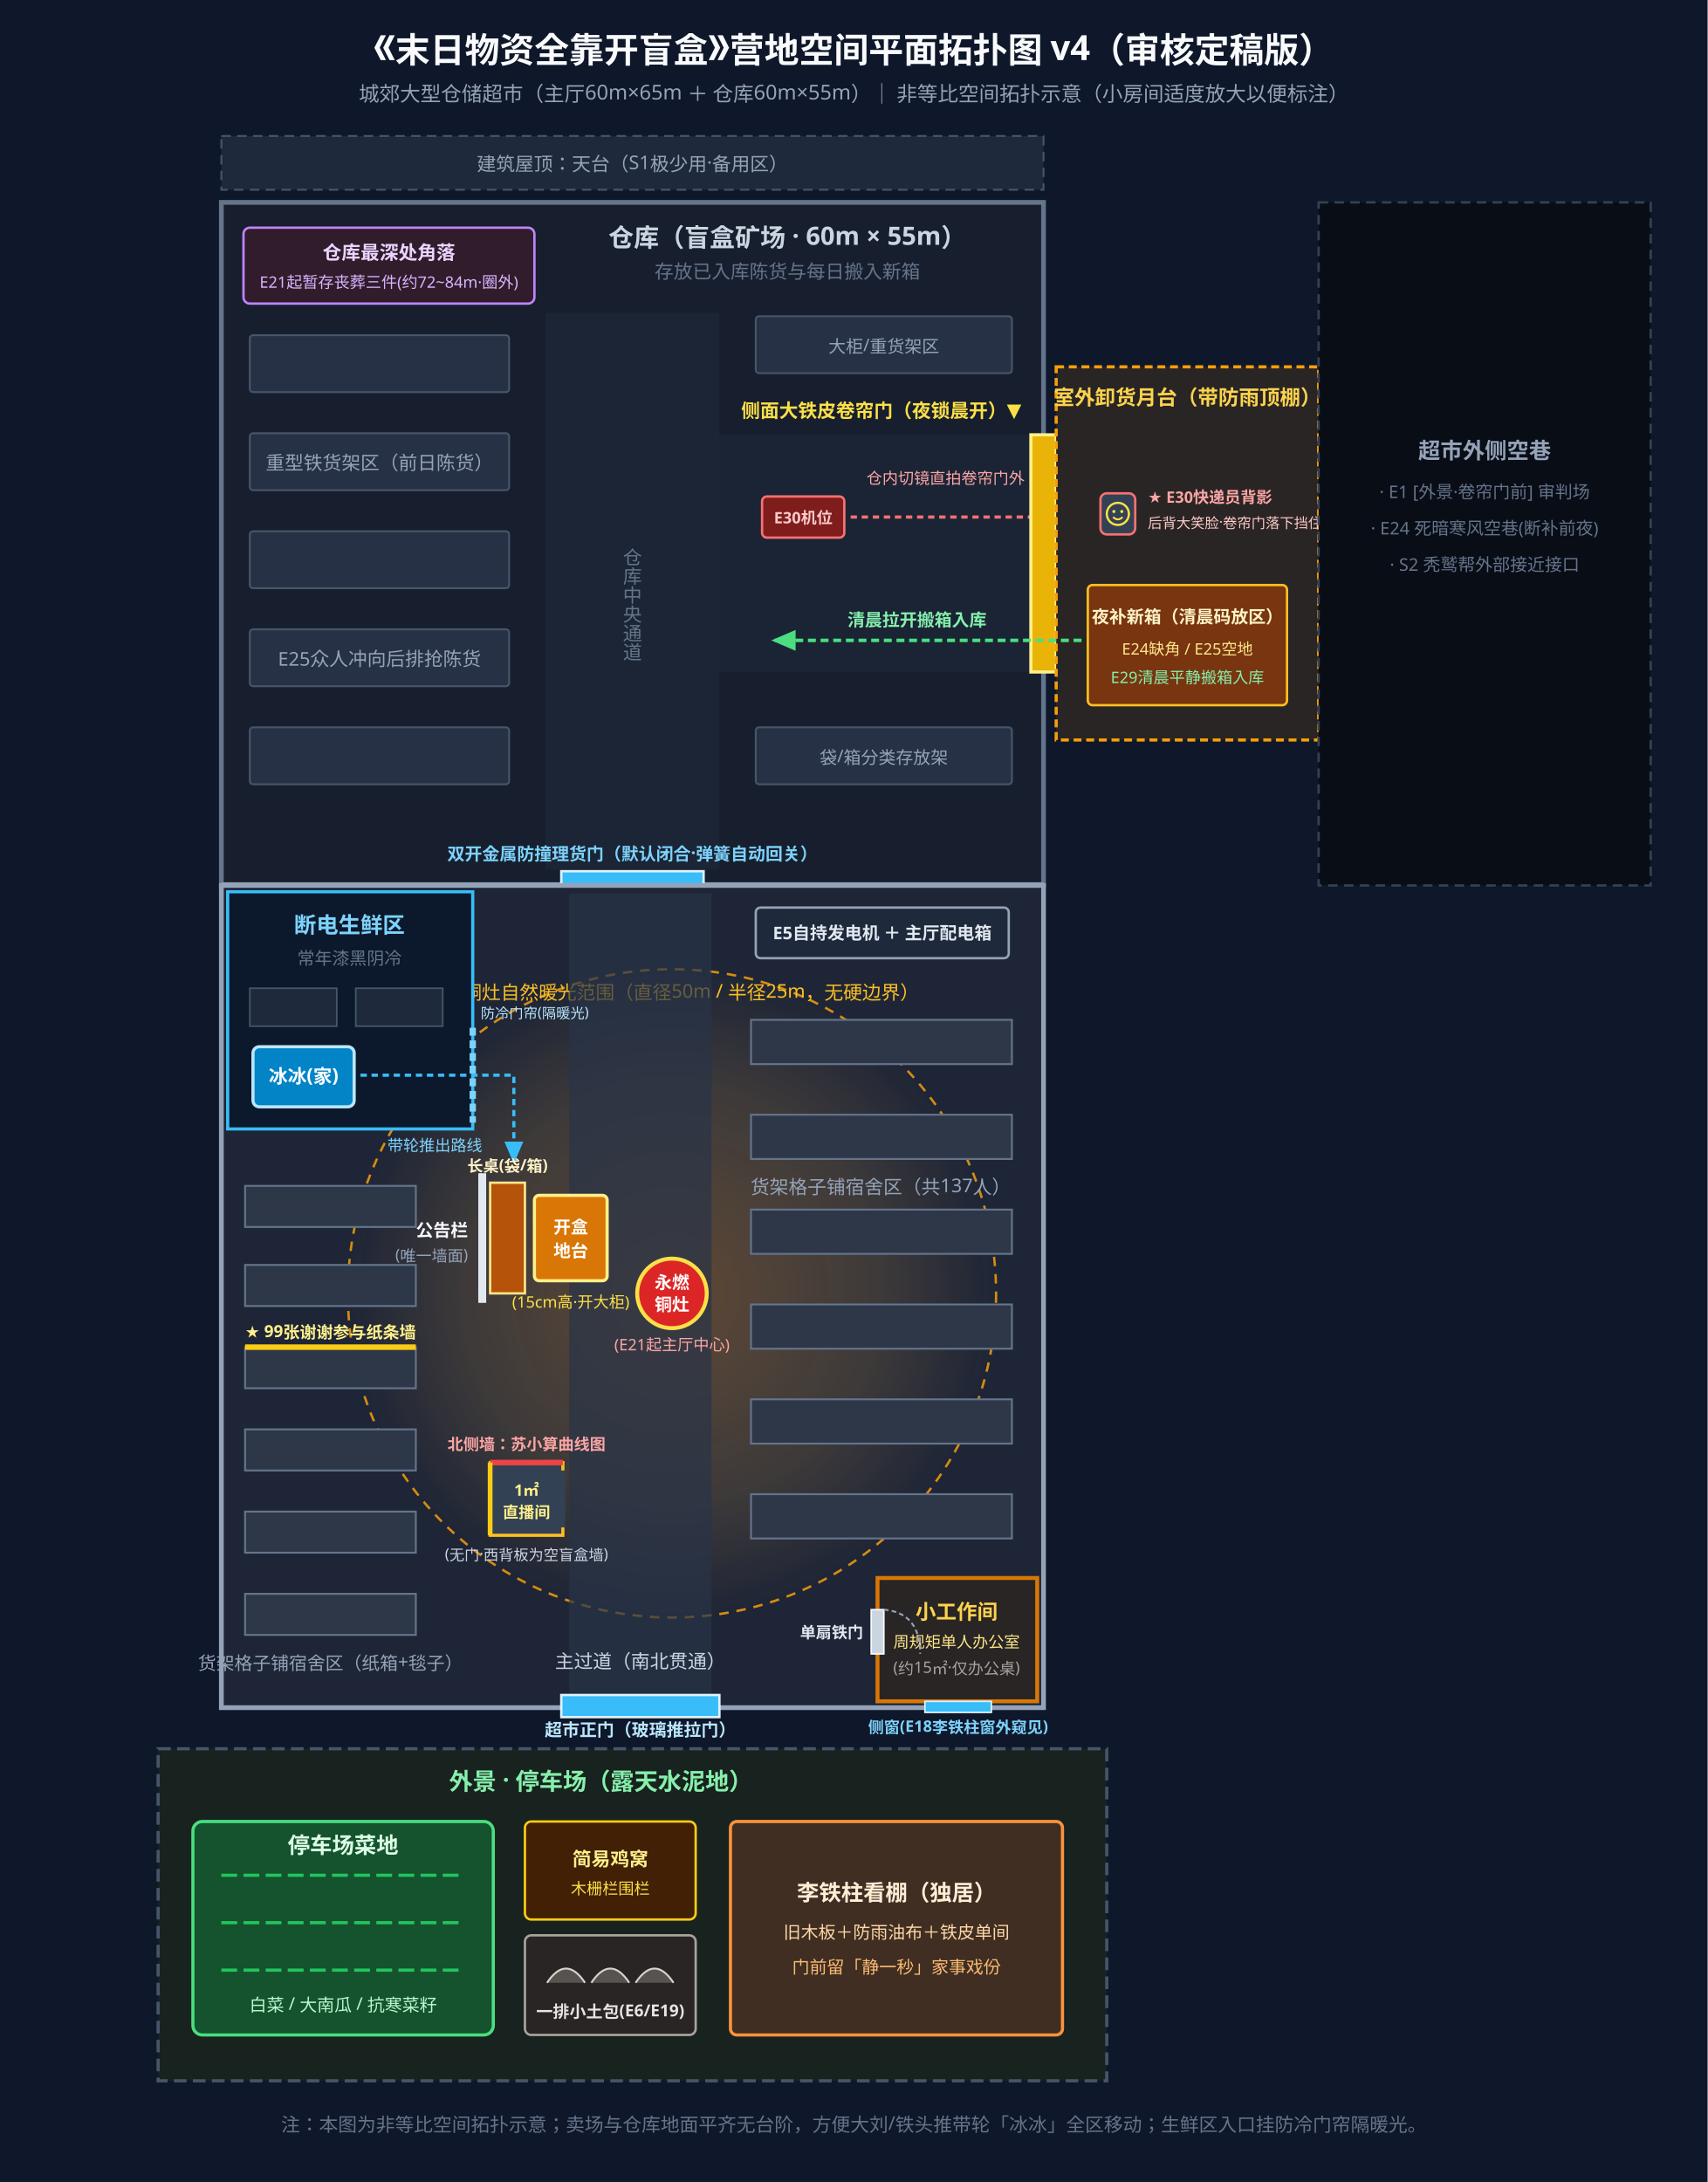
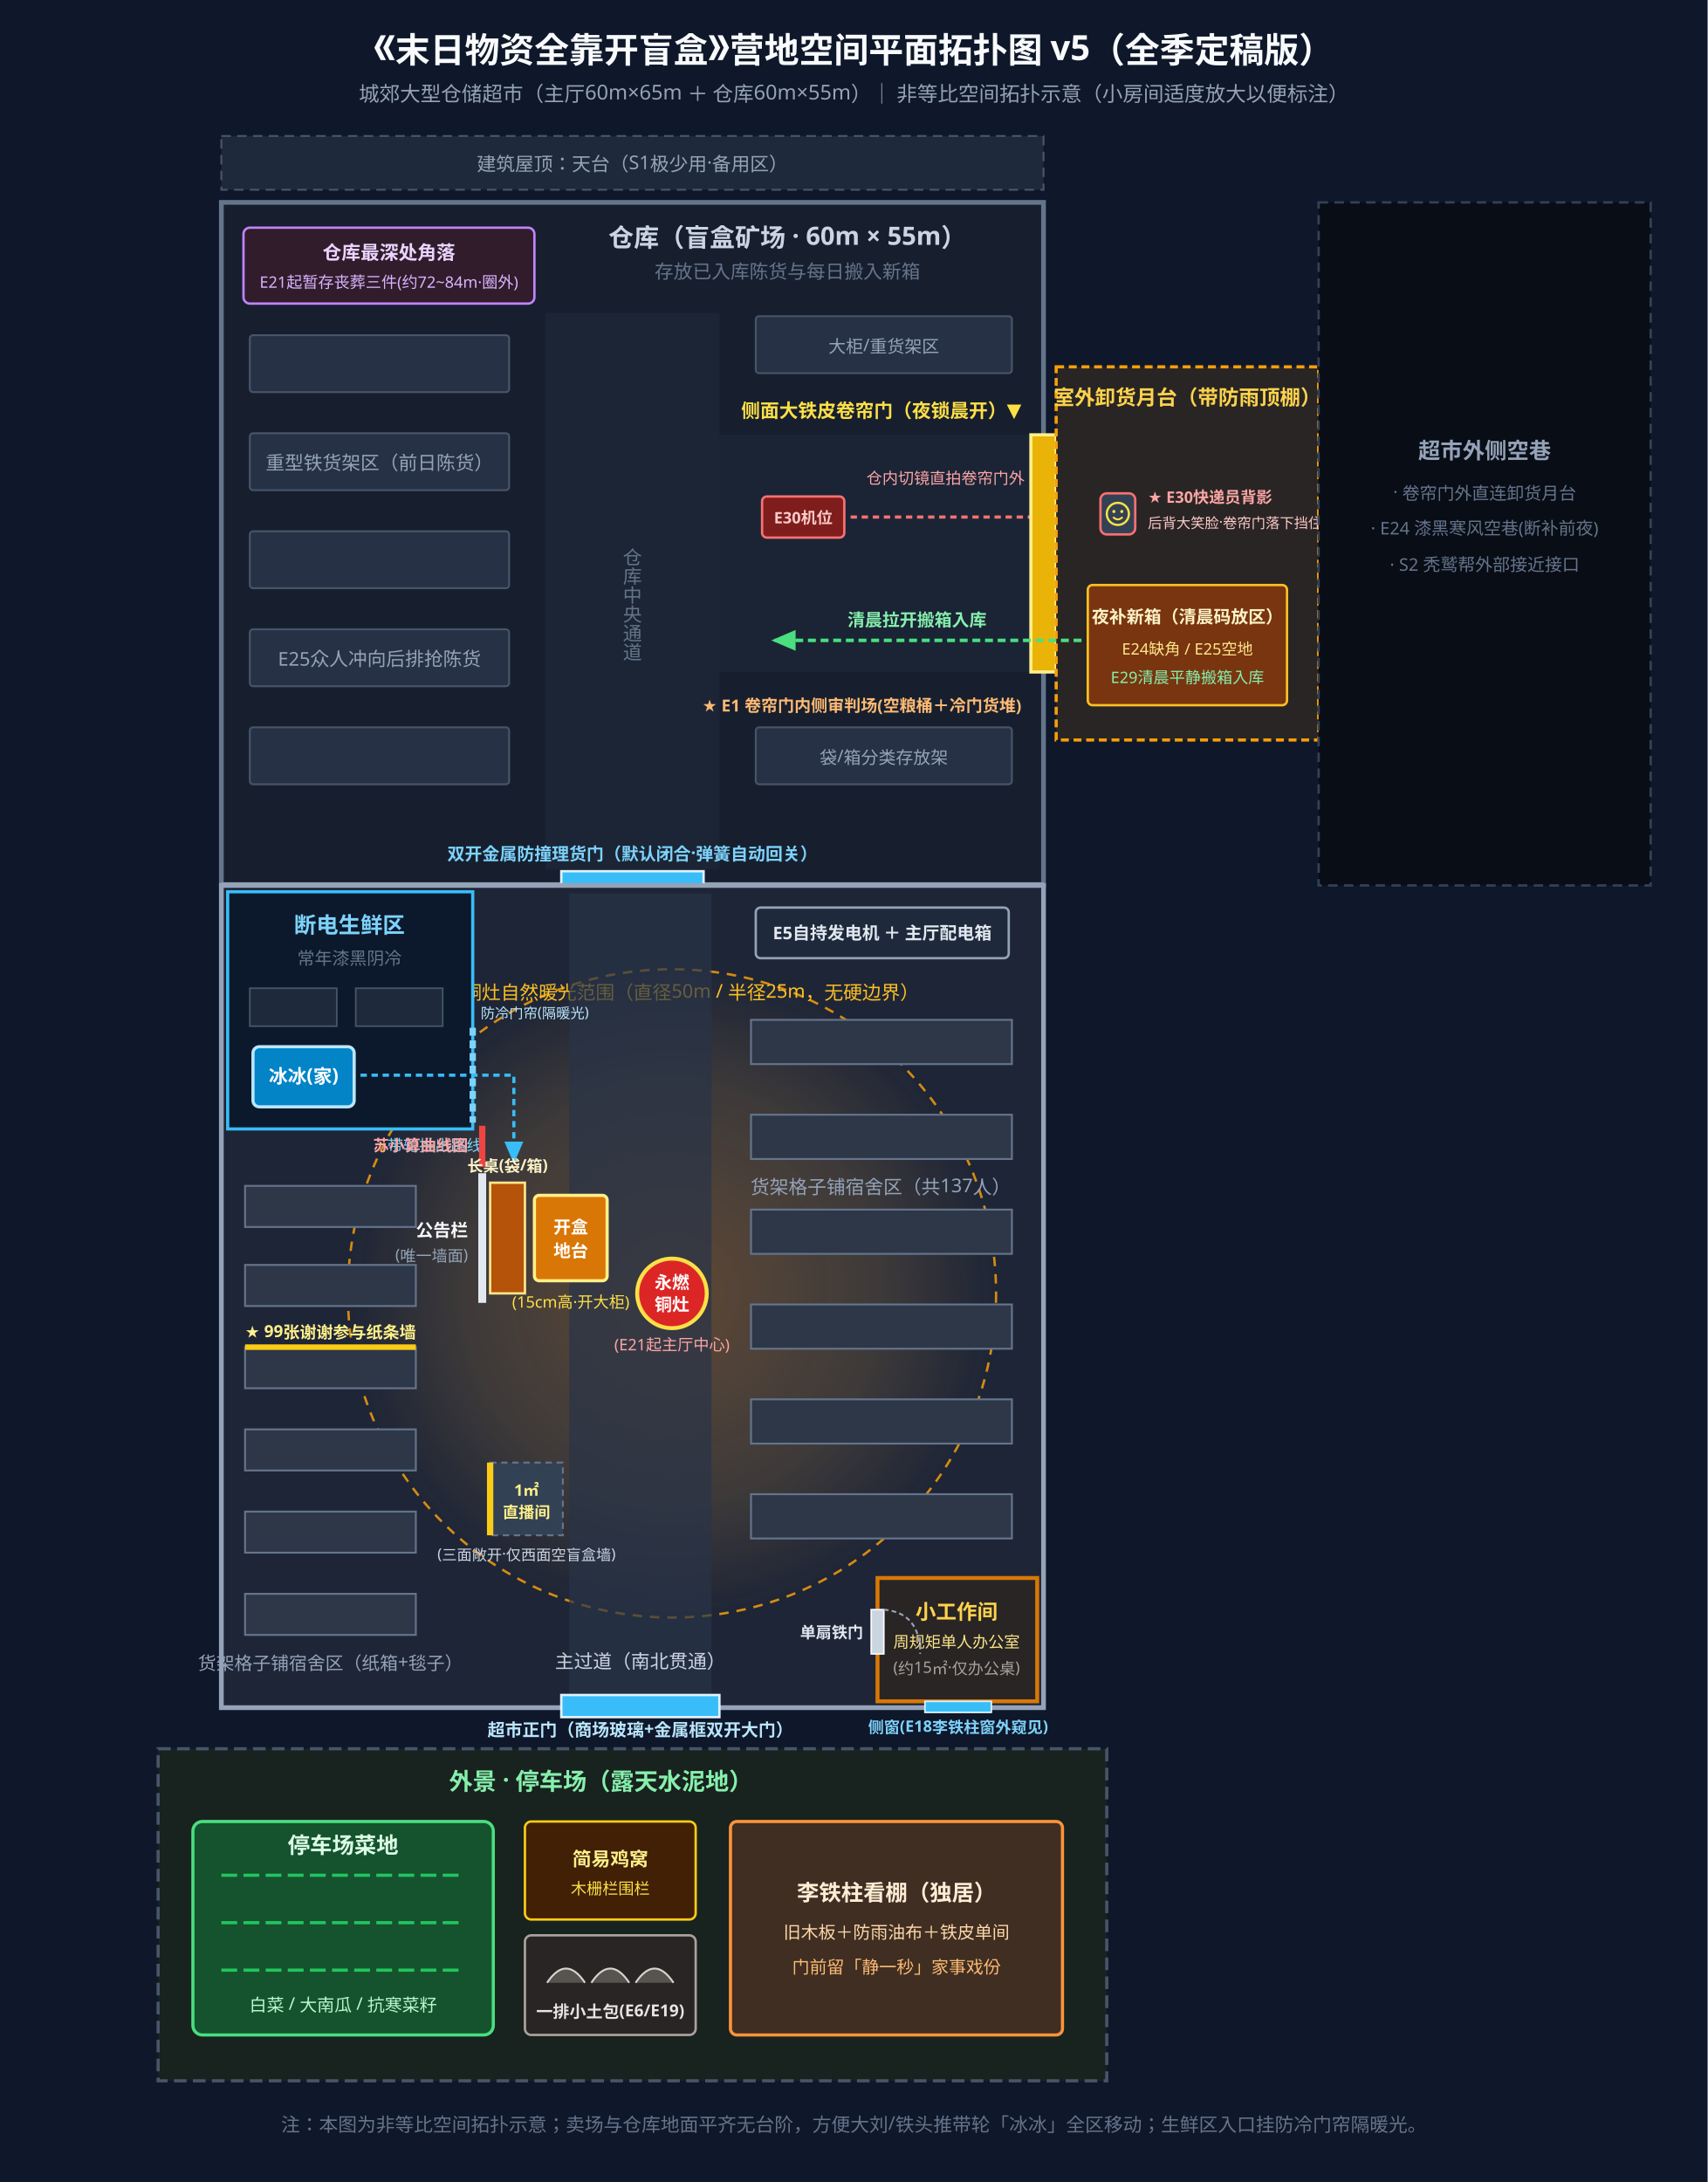
<svg xmlns="http://www.w3.org/2000/svg" viewBox="0 0 1080 1380" width="1080" height="1380" font-family="Microsoft YaHei, PingFang SC, SimHei, sans-serif">
  <defs>
    <radialGradient id="warmGlow" cx="50%" cy="50%" r="50%">
      <stop offset="0%" stop-color="#ff9d2e" stop-opacity="0.34" />
      <stop offset="65%" stop-color="#ffb84d" stop-opacity="0.16" />
      <stop offset="100%" stop-color="#ffb84d" stop-opacity="0.0" />
    </radialGradient>
    <marker id="arrowBlue" markerWidth="8" markerHeight="8" refX="6" refY="3" orient="auto">
      <path d="M0,0 L0,6 L7,3 z" fill="#38bdf8" />
    </marker>
    <marker id="arrowRed" markerWidth="8" markerHeight="8" refX="6" refY="3" orient="auto">
      <path d="M0,0 L0,6 L7,3 z" fill="#f87171" />
    </marker>
    <marker id="arrowGreen" markerWidth="8" markerHeight="8" refX="6" refY="3" orient="auto">
      <path d="M0,0 L0,6 L7,3 z" fill="#4ade80" />
    </marker>
  </defs>
  <rect width="1080" height="1380" fill="#0f172a" />
-   <text x="540" y="38" text-anchor="middle" fill="#f8fafc" font-size="22" font-weight="bold">《末日物资全靠开盲盒》营地空间平面拓扑图 v4（审核定稿版）</text>
+   <text x="540" y="38" text-anchor="middle" fill="#f8fafc" font-size="22" font-weight="bold">《末日物资全靠开盲盒》营地空间平面拓扑图 v5（全季定稿版）</text>
  <text x="540" y="64" text-anchor="middle" fill="#94a3b8" font-size="13">城郊大型仓储超市（主厅60m×65m ＋ 仓库60m×55m）｜ 非等比空间拓扑示意（小房间适度放大以便标注）</text>
  <rect x="140" y="86" width="520" height="34" fill="#1e293b" stroke="#475569" stroke-width="1.2" stroke-dasharray="6,4" />
  <text x="400" y="108" text-anchor="middle" fill="#94a3b8" font-size="12">建筑屋顶：天台（S1极少用·备用区）</text>
  <rect x="140" y="128" width="520" height="432" fill="#171f2e" stroke="#64748b" stroke-width="3" />
  <text x="498" y="156" text-anchor="middle" fill="#cbd5e1" font-size="16" font-weight="bold">仓库（盲盒矿场 · 60m × 55m）</text>
  <text x="498" y="176" text-anchor="middle" fill="#64748b" font-size="12">存放已入库陈货与每日搬入新箱</text>
  <rect x="154" y="144" width="184" height="48" rx="4" fill="#311c2b" stroke="#c084fc" stroke-width="1.5" />
  <text x="246" y="164" text-anchor="middle" fill="#e9d5ff" font-size="12" font-weight="bold">仓库最深处角落</text>
  <text x="246" y="182" text-anchor="middle" fill="#d8b4fe" font-size="10">E21起暂存丧葬三件(约72~84m·圈外)</text>
  <g fill="#263145" stroke="#475569" stroke-width="1.2">
    <rect x="158" y="212" width="164" height="36" rx="2" />
    <rect x="158" y="274" width="164" height="36" rx="2" />
    <rect x="158" y="336" width="164" height="36" rx="2" />
    <rect x="158" y="398" width="164" height="36" rx="2" />
    <rect x="158" y="460" width="164" height="36" rx="2" />
  </g>
  <text x="240" y="297" text-anchor="middle" fill="#94a3b8" font-size="12">重型铁货架区（前日陈货）</text>
  <text x="240" y="421" text-anchor="middle" fill="#94a3b8" font-size="12">E25众人冲向后排抢陈货</text>
  <g fill="#263145" stroke="#475569" stroke-width="1.2">
    <rect x="478" y="200" width="162" height="36" rx="2" />
    <rect x="478" y="460" width="162" height="36" rx="2" />
  </g>
  <text x="559" y="223" text-anchor="middle" fill="#94a3b8" font-size="11">大柜/重货架区</text>
  <text x="559" y="483" text-anchor="middle" fill="#94a3b8" font-size="11">袋/箱分类存放架</text>
  <rect x="345" y="198" width="110" height="352" fill="#1e293b" opacity="0.6" />
  <rect x="455" y="275" width="197" height="150" fill="#1e293b" opacity="0.5" />
  <text x="400" y="355" text-anchor="middle" fill="#64748b" font-size="12" writing-mode="tb">仓库中央通道</text>
  <text x="646" y="264" text-anchor="end" fill="#fde047" font-size="12" font-weight="bold">侧面大铁皮卷帘门（夜锁晨开）▼</text>
+   <text x="646" y="450" text-anchor="end" fill="#fdba74" font-size="10.5" font-weight="bold">★ E1 卷帘门内侧审判场(空粮桶＋冷门货堆)</text>
  <rect x="482" y="314" width="52" height="26" rx="3" fill="#7f1d1d" stroke="#f87171" stroke-width="1.5" />
  <text x="508" y="331" text-anchor="middle" fill="#fecaca" font-size="10" font-weight="bold">E30机位</text>
  <line x1="538" y1="327" x2="688" y2="327" stroke="#f87171" stroke-width="2" stroke-dasharray="4,3" marker-end="url(#arrowRed)" />
  <text x="598" y="306" text-anchor="middle" fill="#fca5a5" font-size="10">仓内切镜直拍卷帘门外</text>
  <rect x="652" y="275" width="16" height="150" fill="#eab308" stroke="#fef08a" stroke-width="2" />
  <rect x="668" y="232" width="166" height="236" fill="#292524" stroke="#f59e0b" stroke-width="2" stroke-dasharray="5,3" />
  <text x="751" y="256" text-anchor="middle" fill="#fcd34d" font-size="13" font-weight="bold">室外卸货月台（带防雨顶棚）</text>
  <rect x="696" y="312" width="22" height="26" rx="4" fill="#334155" stroke="#f87171" stroke-width="1.5" />
  <circle cx="707" cy="325" r="7" fill="none" stroke="#fde047" stroke-width="1.4" />
  <circle cx="704.5" cy="323.5" r="1" fill="#fde047" />
  <circle cx="709.5" cy="323.5" r="1" fill="#fde047" />
  <path d="M 704 327 Q 707 330 710 327" fill="none" stroke="#fde047" stroke-width="1.2" />
  <text x="726" y="318" text-anchor="start" fill="#fca5a5" font-size="10" font-weight="bold">★ E30快递员背影</text>
  <text x="726" y="334" text-anchor="start" fill="#fecaca" font-size="9">后背大笑脸·卷帘门落下挡住</text>
  <rect x="688" y="370" width="126" height="76" rx="3" fill="#78350f" stroke="#fbbf24" stroke-width="1.5" />
  <text x="751" y="394" text-anchor="middle" fill="#fef3c7" font-size="11" font-weight="bold">夜补新箱（清晨码放区）</text>
  <text x="751" y="414" text-anchor="middle" fill="#fde68a" font-size="10">E24缺角 / E25空地</text>
  <text x="751" y="432" text-anchor="middle" fill="#86efac" font-size="10">E29清晨平静搬箱入库</text>
  <path d="M 684 405 L 490 405" fill="none" stroke="#4ade80" stroke-width="2.2" stroke-dasharray="5,3" marker-end="url(#arrowGreen)" />
  <text x="580" y="396" text-anchor="middle" fill="#86efac" font-size="11" font-weight="bold">清晨拉开搬箱入库</text>
  <rect x="834" y="128" width="210" height="432" fill="#090d16" stroke="#334155" stroke-width="1.5" stroke-dasharray="6,4" />
  <text x="939" y="290" text-anchor="middle" fill="#94a3b8" font-size="14" font-weight="bold">超市外侧空巷</text>
-   <text x="939" y="315" text-anchor="middle" fill="#64748b" font-size="11">· E1 [外景·卷帘门前] 审判场</text>
-   <text x="939" y="338" text-anchor="middle" fill="#64748b" font-size="11">· E24 死暗寒风空巷(断补前夜)</text>
+   <text x="939" y="315" text-anchor="middle" fill="#64748b" font-size="11">· 卷帘门外直连卸货月台</text>
+   <text x="939" y="338" text-anchor="middle" fill="#64748b" font-size="11">· E24 漆黑寒风空巷(断补前夜)</text>
  <text x="939" y="361" text-anchor="middle" fill="#64748b" font-size="11">· S2 秃鹫帮外部接近接口</text>
  <line x1="140" y1="560" x2="660" y2="560" stroke="#94a3b8" stroke-width="4" />
  <rect x="355" y="551" width="90" height="18" fill="#38bdf8" stroke="#e0f2fe" stroke-width="1.5" />
  <text x="400" y="544" text-anchor="middle" fill="#7dd3fc" font-size="11" font-weight="bold">双开金属防撞理货门（默认闭合·弹簧自动回关）</text>
  <rect x="140" y="560" width="520" height="520" fill="#1e2536" stroke="#94a3b8" stroke-width="3" />
  <circle cx="425" cy="818" r="205" fill="url(#warmGlow)" stroke="#f59e0b" stroke-width="1.5" stroke-dasharray="6,5" opacity="0.85" />
  <text x="425" y="632" text-anchor="middle" fill="#fbbf24" font-size="12">永燃铜灶自然暖光范围（直径50m / 半径25m，无硬边界）</text>
  <rect x="360" y="565" width="90" height="512" fill="#283347" opacity="0.7" />
  <text x="405" y="1055" text-anchor="middle" fill="#cbd5e1" font-size="12">主过道（南北贯通）</text>
  <rect x="478" y="574" width="160" height="32" rx="3" fill="#1e293b" stroke="#94a3b8" stroke-width="1.5" />
  <text x="558" y="594" text-anchor="middle" fill="#e2e8f0" font-size="11" font-weight="bold">E5自持发电机 ＋ 主厅配电箱</text>
  <rect x="144" y="564" width="155" height="150" fill="#0c192c" stroke="#38bdf8" stroke-width="2" />
  <text x="221" y="590" text-anchor="middle" fill="#7dd3fc" font-size="14" font-weight="bold">断电生鲜区</text>
  <text x="221" y="610" text-anchor="middle" fill="#64748b" font-size="11">常年漆黑阴冷</text>
  <rect x="158" y="625" width="55" height="24" fill="#1e293b" stroke="#475569" />
  <rect x="225" y="625" width="55" height="24" fill="#1e293b" stroke="#475569" />
  <rect x="160" y="662" width="64" height="38" rx="4" fill="#0284c7" stroke="#bae6fd" stroke-width="2" />
  <text x="192" y="685" text-anchor="middle" fill="#ffffff" font-size="12" font-weight="bold">冰冰(家)</text>
  <line x1="299" y1="650" x2="299" y2="710" stroke="#7dd3fc" stroke-width="4" stroke-dasharray="5,3" />
  <text x="304" y="644" text-anchor="start" fill="#bae6fd" font-size="9">防冷门帘(隔暖光)</text>
  <path d="M 228 680 L 325 680 L 325 734" fill="none" stroke="#38bdf8" stroke-width="2" stroke-dasharray="4,3" marker-end="url(#arrowBlue)" />
  <text x="275" y="728" text-anchor="middle" fill="#7dd3fc" font-size="10">带轮推出路线</text>
  <line x1="305" y1="742" x2="305" y2="824" stroke="#e2e8f0" stroke-width="5" />
+   <line x1="305" y1="712" x2="305" y2="738" stroke="#ef4444" stroke-width="4" />
+   <text x="296" y="728" text-anchor="end" fill="#fca5a5" font-size="10" font-weight="bold">苏小算曲线图</text>
  <text x="296" y="782" text-anchor="end" fill="#f8fafc" font-size="11" font-weight="bold">公告栏</text>
  <text x="296" y="797" text-anchor="end" fill="#94a3b8" font-size="10">(唯一墙面)</text>
  <rect x="310" y="748" width="22" height="70" fill="#b45309" stroke="#fde68a" stroke-width="1.5" />
  <text x="321" y="741" text-anchor="middle" fill="#fef3c7" font-size="10" font-weight="bold">长桌(袋/箱)</text>
  <rect x="338" y="756" width="46" height="54" rx="3" fill="#d97706" stroke="#fef08a" stroke-width="2" />
  <text x="361" y="780" text-anchor="middle" fill="#ffffff" font-size="11" font-weight="bold">开盒</text>
  <text x="361" y="795" text-anchor="middle" fill="#ffffff" font-size="11" font-weight="bold">地台</text>
  <text x="361" y="827" text-anchor="middle" fill="#fde047" font-size="10">(15cm高·开大柜)</text>
  <circle cx="425" cy="818" r="22" fill="#dc2626" stroke="#fde047" stroke-width="2.5" />
  <text x="425" y="815" text-anchor="middle" fill="#ffffff" font-size="11" font-weight="bold">永燃</text>
  <text x="425" y="829" text-anchor="middle" fill="#ffffff" font-size="11" font-weight="bold">铜灶</text>
  <text x="425" y="854" text-anchor="middle" fill="#fca5a5" font-size="10">(E21起主厅中心)</text>
-   <rect x="310" y="925" width="46" height="46" fill="#334155" stroke="#fbbf24" stroke-width="2" />
-   <line x1="356" y1="930" x2="356" y2="966" stroke="#334155" stroke-width="3" />
-   <line x1="310" y1="925" x2="356" y2="925" stroke="#ef4444" stroke-width="3.5" />
-   <text x="333" y="917" text-anchor="middle" fill="#fca5a5" font-size="10" font-weight="bold">北侧墙：苏小算曲线图</text>
-   <line x1="310" y1="925" x2="310" y2="971" stroke="#facc15" stroke-width="3" />
+   <rect x="310" y="925" width="46" height="46" fill="#334155" stroke="#64748b" stroke-width="1.2" stroke-dasharray="4,3" />
+   <line x1="310" y1="925" x2="310" y2="971" stroke="#facc15" stroke-width="4" />
  <text x="333" y="946" text-anchor="middle" fill="#fef08a" font-size="10" font-weight="bold">1㎡</text>
  <text x="333" y="960" text-anchor="middle" fill="#fef08a" font-size="10" font-weight="bold">直播间</text>
-   <text x="333" y="986" text-anchor="middle" fill="#cbd5e1" font-size="9.5">(无门·西背板为空盲盒墙)</text>
+   <text x="333" y="986" text-anchor="middle" fill="#cbd5e1" font-size="9.5">(三面敞开·仅西面空盲盒墙)</text>
  <g fill="#2d3748" stroke="#64748b" stroke-width="1.2">
    <rect x="155" y="750" width="108" height="26" />
    <rect x="155" y="800" width="108" height="26" />
    <rect x="155" y="852" width="108" height="26" />
    <rect x="155" y="904" width="108" height="26" />
    <rect x="155" y="956" width="108" height="26" />
    <rect x="155" y="1008" width="108" height="26" />
  </g>
  <line x1="155" y1="852" x2="263" y2="852" stroke="#facc15" stroke-width="3.5" />
  <text x="209" y="846" text-anchor="middle" fill="#fef08a" font-size="10.5" font-weight="bold">★ 99张谢谢参与纸条墙</text>
  <text x="209" y="1056" text-anchor="middle" fill="#94a3b8" font-size="11.5">货架格子铺宿舍区（纸箱+毯子）</text>
  <g fill="#2d3748" stroke="#64748b" stroke-width="1.2">
    <rect x="475" y="645" width="165" height="28" />
    <rect x="475" y="705" width="165" height="28" />
    <rect x="475" y="765" width="165" height="28" />
    <rect x="475" y="825" width="165" height="28" />
    <rect x="475" y="885" width="165" height="28" />
    <rect x="475" y="945" width="165" height="28" />
  </g>
  <text x="557" y="755" text-anchor="middle" fill="#94a3b8" font-size="12">货架格子铺宿舍区（共137人）</text>
  <rect x="555" y="998" width="101" height="78" fill="#292524" stroke="#d97706" stroke-width="2.5" />
  <text x="605" y="1024" text-anchor="middle" fill="#fcd34d" font-size="13" font-weight="bold">小工作间</text>
  <text x="605" y="1042" text-anchor="middle" fill="#fde68a" font-size="10">周规矩单人办公室</text>
  <text x="605" y="1058" text-anchor="middle" fill="#a8a29e" font-size="10">(约15㎡·仅办公桌)</text>
  <rect x="551" y="1018" width="8" height="28" fill="#cbd5e1" stroke="#f8fafc" stroke-width="1" />
  <path d="M 559 1018 Q 582 1020 582 1046" fill="none" stroke="#94a3b8" stroke-width="1.2" stroke-dasharray="3,2" />
  <text x="546" y="1036" text-anchor="end" fill="#e2e8f0" font-size="10" font-weight="bold">单扇铁门</text>
  <rect x="585" y="1076" width="42" height="7" fill="#38bdf8" stroke="#e0f2fe" stroke-width="1" />
  <text x="606" y="1096" text-anchor="middle" fill="#7dd3fc" font-size="10" font-weight="bold">侧窗(E18李铁柱窗外窥见)</text>
  <rect x="355" y="1072" width="100" height="14" fill="#38bdf8" stroke="#e0f2fe" stroke-width="1.5" />
-   <text x="405" y="1098" text-anchor="middle" fill="#bae6fd" font-size="11" font-weight="bold">超市正门（玻璃推拉门）</text>
+   <text x="405" y="1098" text-anchor="middle" fill="#bae6fd" font-size="11" font-weight="bold">超市正门（商场玻璃+金属框双开大门）</text>
  <rect x="100" y="1106" width="600" height="210" fill="#18221e" stroke="#475569" stroke-width="2" stroke-dasharray="8,4" />
  <text x="380" y="1132" text-anchor="middle" fill="#86efac" font-size="15" font-weight="bold">外景 · 停车场（露天水泥地）</text>
  <rect x="122" y="1152" width="190" height="135" rx="6" fill="#14532d" stroke="#4ade80" stroke-width="2" />
  <line x1="140" y1="1186" x2="294" y2="1186" stroke="#22c55e" stroke-width="2" stroke-dasharray="10,4" />
  <line x1="140" y1="1216" x2="294" y2="1216" stroke="#22c55e" stroke-width="2" stroke-dasharray="10,4" />
  <line x1="140" y1="1246" x2="294" y2="1246" stroke="#22c55e" stroke-width="2" stroke-dasharray="10,4" />
  <text x="217" y="1172" text-anchor="middle" fill="#dcfce7" font-size="14" font-weight="bold">停车场菜地</text>
  <text x="217" y="1272" text-anchor="middle" fill="#bbf7d0" font-size="11">白菜 / 大南瓜 / 抗寒菜籽</text>
  <rect x="332" y="1152" width="108" height="62" rx="4" fill="#422006" stroke="#facc15" stroke-width="1.5" />
  <text x="386" y="1180" text-anchor="middle" fill="#fef08a" font-size="12" font-weight="bold">简易鸡窝</text>
  <text x="386" y="1198" text-anchor="middle" fill="#fde047" font-size="10">木栅栏围栏</text>
  <rect x="332" y="1224" width="108" height="63" rx="4" fill="#292524" stroke="#a8a29e" stroke-width="1.5" />
  <path d="M 346 1254 Q 358 1236 370 1254 M 374 1254 Q 386 1236 398 1254 M 402 1254 Q 414 1236 426 1254" fill="#57534e" stroke="#d6d3d1" stroke-width="1.2" />
  <text x="386" y="1276" text-anchor="middle" fill="#e7e5e4" font-size="10.5" font-weight="bold">一排小土包(E6/E19)</text>
  <rect x="462" y="1152" width="210" height="135" rx="4" fill="#3f2e21" stroke="#fb923c" stroke-width="2" />
  <text x="567" y="1202" text-anchor="middle" fill="#ffedd5" font-size="14" font-weight="bold">李铁柱看棚（独居）</text>
  <text x="567" y="1226" text-anchor="middle" fill="#fed7aa" font-size="11">旧木板＋防雨油布＋铁皮单间</text>
  <text x="567" y="1248" text-anchor="middle" fill="#fdba74" font-size="11">门前留「静一秒」家事戏份</text>
  <text x="540" y="1348" text-anchor="middle" fill="#64748b" font-size="12">注：本图为非等比空间拓扑示意；卖场与仓库地面平齐无台阶，方便大刘/铁头推带轮「冰冰」全区移动；生鲜区入口挂防冷门帘隔暖光。</text>
</svg>
